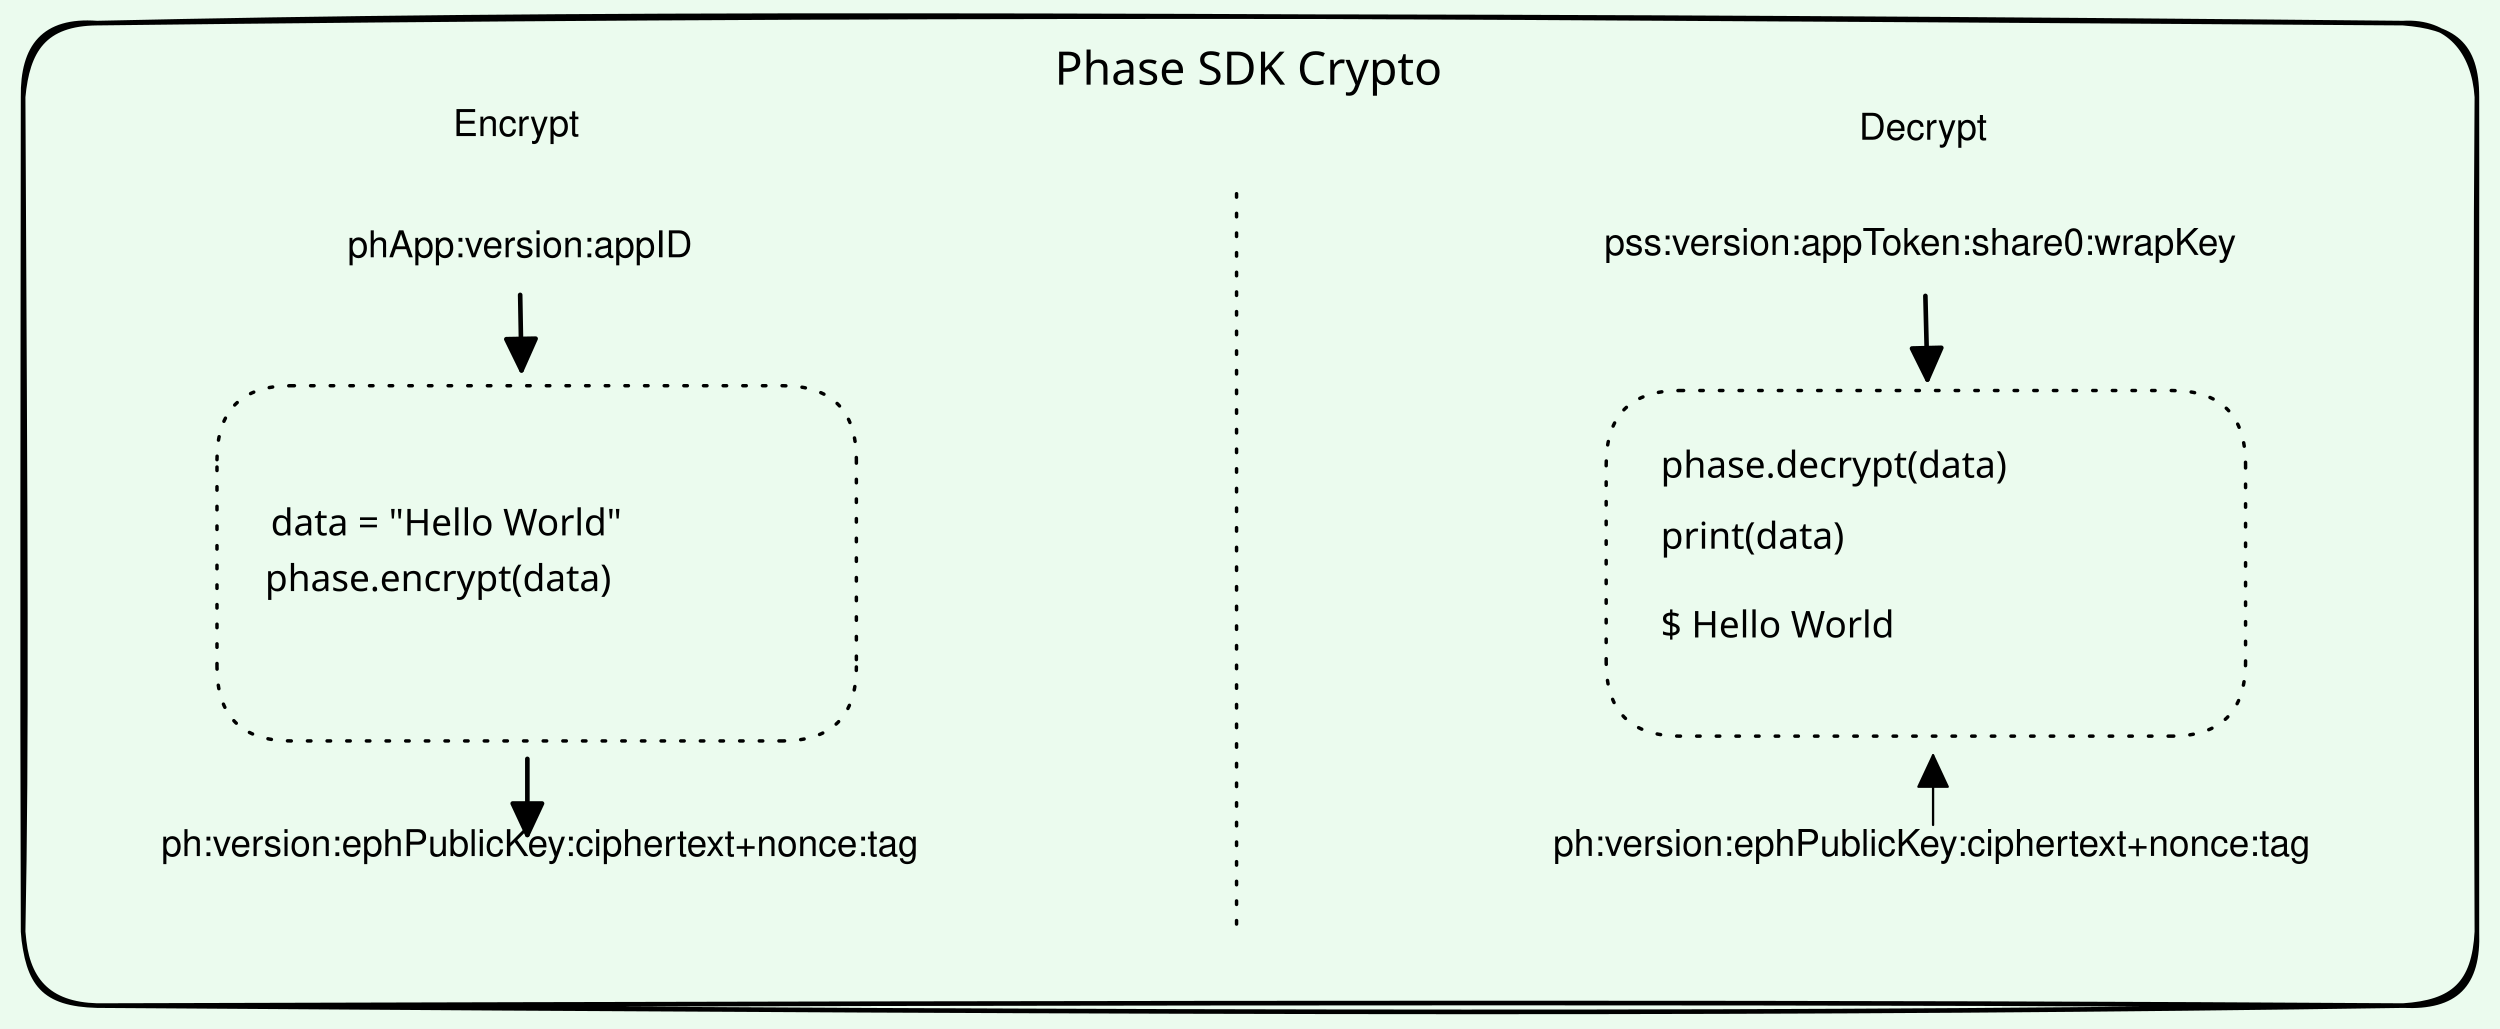
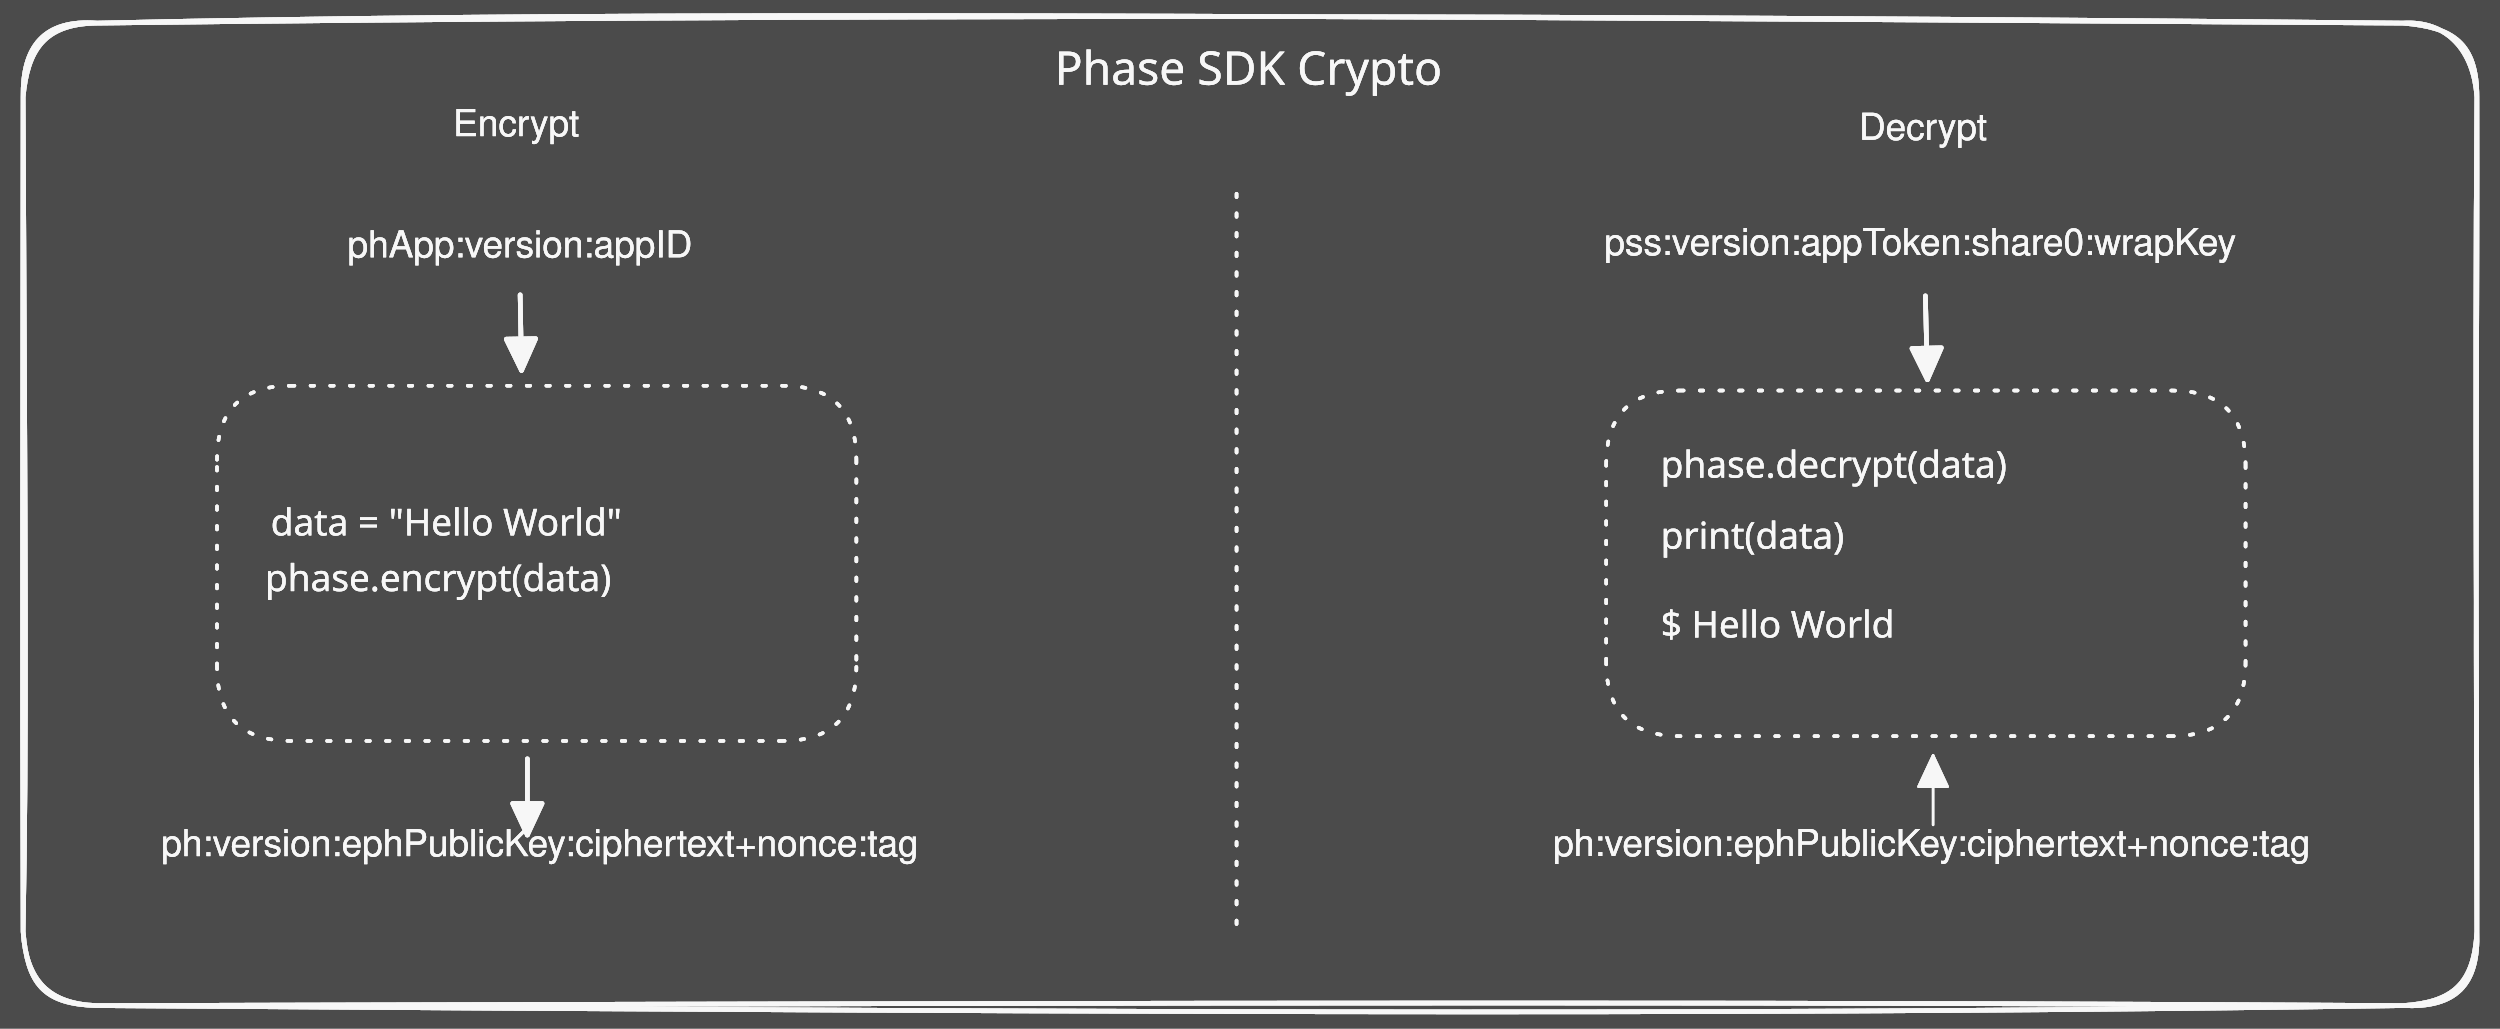
- <svg xmlns="http://www.w3.org/2000/svg" version="1.1" viewBox="0 0 1081.666 445.087" width="2163.333" height="890.174">
+ <svg xmlns="http://www.w3.org/2000/svg" version="1.1" viewBox="0 0 1081.666 445.087" width="2163.333" height="890.174" filter="invert(93%) hue-rotate(180deg)">
  <defs>
    <style class="style-fonts">
      @font-face {
        font-family: "Virgil";
        src: url("https://excalidraw.com/Virgil.woff2");
      }
      @font-face {
        font-family: "Cascadia";
        src: url("https://excalidraw.com/Cascadia.woff2");
      }
    </style>
  </defs>
-   <rect x="0" y="0" width="1081.666" height="445.087" fill="#ebfbee" />
+   <rect x="0" y="0" width="1081.666" height="445.087" fill="#ffffff" />
  <g stroke-linecap="round" transform="translate(10 10) rotate(0 530.8332 212.5436)">
    <path d="M32 0 M32 0 C231.88 -4.58, 431.67 -4.07, 1029.67 0 M32 0 C351.82 -3.88, 670.69 -3.61, 1029.67 0 M1029.67 0 C1049.05 -1.18, 1060.37 12.12, 1061.67 32 M1029.67 0 C1051.24 1.71, 1061.73 8.56, 1061.67 32 M1061.67 32 C1060.65 165.04, 1061.79 301.37, 1061.67 393.09 M1061.67 32 C1061.89 120.11, 1060.93 207.09, 1061.67 393.09 M1061.67 393.09 C1062.53 416.36, 1052.44 426.14, 1029.67 425.09 M1061.67 393.09 C1060.48 415.48, 1051.48 423.69, 1029.67 425.09 M1029.67 425.09 C779.42 428.86, 530.3 428.57, 32 425.09 M1029.67 425.09 C791.97 423.57, 555 423.63, 32 425.09 M32 425.09 C8.78 424.46, 1.96 415.81, 0 393.09 M32 425.09 C10.77 424.45, 1.32 413.92, 0 393.09 M0 393.09 C1.6 310.81, 0.96 228.66, 0 32 M0 393.09 C-0.4 273.46, -0.09 154.81, 0 32 M0 32 C1.89 11.81, 9.01 0.22, 32 0 M0 32 C-0.31 10.05, 8.98 -1.7, 32 0" stroke="#000000" stroke-width="2" fill="none" />
  </g>
  <g transform="translate(456.317 21.11222) rotate(0 90.68889 12.5)">
    <text x="0" y="0" font-family="Virgil, Segoe UI Emoji" font-size="20px" fill="#000000" text-anchor="start" style="white-space: pre;" direction="ltr" dominant-baseline="text-before-edge">Phase SDK Crypto</text>
  </g>
  <g transform="translate(694.1587 106.1751) rotate(0 136.6111 9.2)">
    <text x="0" y="0" font-family="Helvetica, Segoe UI Emoji" font-size="16px" fill="#000000" text-anchor="start" style="white-space: pre;" direction="ltr" dominant-baseline="text-before-edge">pss:version:appToken:share0:wrapKey</text>
  </g>
  <g transform="translate(150.3742 88.79064) rotate(0 74.54444 18.4)">
    <text x="0" y="0" font-family="Helvetica, Segoe UI Emoji" font-size="16px" fill="#000000" text-anchor="start" style="white-space: pre;" direction="ltr" dominant-baseline="text-before-edge" />
    <text x="0" y="18.4" font-family="Helvetica, Segoe UI Emoji" font-size="16px" fill="#000000" text-anchor="start" style="white-space: pre;" direction="ltr" dominant-baseline="text-before-edge">phApp:version:appID</text>
  </g>
  <g transform="translate(196.0662 54.72932) rotate(0 27.26667 9.2)">
    <text x="0" y="0" font-family="Helvetica, Segoe UI Emoji" font-size="16px" fill="#000000" text-anchor="start" style="white-space: pre;" direction="ltr" dominant-baseline="text-before-edge">Encrypt</text>
  </g>
  <g transform="translate(804.3339 56.32925) rotate(0 27.68889 9.2)">
    <text x="0" y="0" font-family="Helvetica, Segoe UI Emoji" font-size="16px" fill="#000000" text-anchor="start" style="white-space: pre;" direction="ltr" dominant-baseline="text-before-edge">Decrypt</text>
  </g>
  <g stroke-linecap="round">
    <g transform="translate(535.0179 83.80605) rotate(0 0 159.5067)">
      <path d="M0 0 C0 53.17, 0 265.84, 0 319.01" stroke="#000000" stroke-width="1.5" fill="none" stroke-dasharray="1.5 7" />
    </g>
  </g>
  <mask />
  <g stroke-linecap="round" transform="translate(93.88229 166.8824) rotate(0 138.3222 76.84565)">
    <path d="M32 0 M32 0 C85.07 0, 138.15 0, 244.64 0 M244.64 0 C265.98 0, 276.64 10.67, 276.64 32 M276.64 32 C276.64 64.97, 276.64 97.93, 276.64 121.69 M276.64 121.69 C276.64 143.02, 265.98 153.69, 244.64 153.69 M244.64 153.69 C165.02 153.69, 85.4 153.69, 32 153.69 M32 153.69 C10.67 153.69, 0 143.02, 0 121.69 M0 121.69 C0 99.86, 0 78.03, 0 32 M0 32 C0 10.67, 10.67 0, 32 0" stroke="#000000" stroke-width="1.5" fill="none" stroke-dasharray="1.5 7" />
  </g>
  <g transform="translate(69.79014 366.2657) rotate(0 163.7333 9.2)">
    <text x="0" y="0" font-family="Helvetica, Segoe UI Emoji" font-size="16px" fill="#000000" text-anchor="start" style="white-space: pre;" direction="ltr" dominant-baseline="text-before-edge">ph:version:ephPublicKey:ciphertext+nonce:tag</text>
  </g>
  <g stroke-linecap="round">
    <g transform="translate(225.0569 127.5972) rotate(0 0.2965086 16.31958)">
      <path d="M0 0 C0.1 5.44, 0.49 27.2, 0.59 32.64 M0 0 C0.1 5.44, 0.49 27.2, 0.59 32.64" stroke="#000000" stroke-width="2" fill="none" />
    </g>
    <g transform="translate(225.0569 127.5972) rotate(0 0.2965086 16.31958)">
      <path d="M0.59 32.64 L-5.99 19.16 L6.68 18.93 L0.59 32.64" stroke="none" stroke-width="0" fill="#000000" fill-rule="evenodd" />
      <path d="M0.59 32.64 C-1.32 28.71, -3.24 24.79, -5.99 19.16 M0.59 32.64 C-0.87 29.64, -2.33 26.65, -5.99 19.16 M-5.99 19.16 C-3.38 19.11, -0.76 19.07, 6.68 18.93 M-5.99 19.16 C-3.23 19.11, -0.47 19.06, 6.68 18.93 M6.68 18.93 C5.25 22.17, 3.81 25.4, 0.59 32.64 M6.68 18.93 C4.79 23.2, 2.89 27.46, 0.59 32.64 M0.59 32.64 C0.59 32.64, 0.59 32.64, 0.59 32.64 M0.59 32.64 C0.59 32.64, 0.59 32.64, 0.59 32.64" stroke="#000000" stroke-width="2" fill="none" />
    </g>
  </g>
  <mask />
  <g transform="translate(114.6514 243.3127) rotate(0 89.08889 9.6)">
    <text x="0" y="0" font-family="Cascadia, Segoe UI Emoji" font-size="16px" fill="#000000" text-anchor="start" style="white-space: pre;" direction="ltr" dominant-baseline="text-before-edge">phase.encrypt(data)</text>
  </g>
  <g transform="translate(117.1437 219.2206) rotate(0 93.77778 9.6)">
    <text x="0" y="0" font-family="Cascadia, Segoe UI Emoji" font-size="16px" fill="#000000" text-anchor="start" style="white-space: pre;" direction="ltr" dominant-baseline="text-before-edge">data = "Hello World"</text>
  </g>
  <g stroke-linecap="round">
    <g transform="translate(228.1695 328.3463) rotate(0 0 16.44834)">
      <path d="M0 0 C0 5.48, 0 27.41, 0 32.9 M0 0 C0 5.48, 0 27.41, 0 32.9" stroke="#000000" stroke-width="2" fill="none" />
    </g>
    <g transform="translate(228.1695 328.3463) rotate(0 0 16.44834)">
      <path d="M0 32.9 L-6.34 19.3 L6.34 19.3 L0 32.9" stroke="none" stroke-width="0" fill="#000000" fill-rule="evenodd" />
      <path d="M0 32.9 C-1.85 28.94, -3.69 24.98, -6.34 19.3 M0 32.9 C-1.41 29.88, -2.82 26.85, -6.34 19.3 M-6.34 19.3 C-3.72 19.3, -1.11 19.3, 6.34 19.3 M-6.34 19.3 C-3.58 19.3, -0.81 19.3, 6.34 19.3 M6.34 19.3 C4.84 22.51, 3.35 25.72, 0 32.9 M6.34 19.3 C4.37 23.53, 2.4 27.76, 0 32.9 M0 32.9 C0 32.9, 0 32.9, 0 32.9 M0 32.9 C0 32.9, 0 32.9, 0 32.9" stroke="#000000" stroke-width="2" fill="none" />
    </g>
  </g>
  <mask />
  <g stroke-linecap="round" transform="translate(694.9399 168.9593) rotate(0 138.3222 74.76874)">
    <path d="M32 0 M32 0 C85.07 0, 138.15 0, 244.64 0 M244.64 0 C265.98 0, 276.64 10.67, 276.64 32 M276.64 32 C276.64 63.44, 276.64 94.88, 276.64 117.54 M276.64 117.54 C276.64 138.87, 265.98 149.54, 244.64 149.54 M244.64 149.54 C165.02 149.54, 85.4 149.54, 32 149.54 M32 149.54 C10.67 149.54, 0 138.87, 0 117.54 M0 117.54 C0 96.72, 0 75.9, 0 32 M0 32 C0 10.67, 10.67 0, 32 0" stroke="#000000" stroke-width="1.5" fill="none" stroke-dasharray="1.5 7" />
  </g>
  <g transform="translate(672.021 366.2042) rotate(0 163.7333 9.2)">
    <text x="0" y="0" font-family="Helvetica, Segoe UI Emoji" font-size="16px" fill="#000000" text-anchor="start" style="white-space: pre;" direction="ltr" dominant-baseline="text-before-edge">ph:version:ephPublicKey:ciphertext+nonce:tag</text>
  </g>
  <g stroke-linecap="round">
    <g transform="translate(833.0484 128.0361) rotate(0 0.4432111 18.09492)">
      <path d="M0 0 C0.15 6.03, 0.74 30.16, 0.89 36.19 M0 0 C0.15 6.03, 0.74 30.16, 0.89 36.19" stroke="#000000" stroke-width="2" fill="none" />
    </g>
    <g transform="translate(833.0484 128.0361) rotate(0 0.4432111 18.09492)">
      <path d="M0.89 36.19 L-5.78 22.75 L6.89 22.44 L0.89 36.19" stroke="none" stroke-width="0" fill="#000000" fill-rule="evenodd" />
      <path d="M0.89 36.19 C-1.06 32.28, -3 28.36, -5.78 22.75 M0.89 36.19 C-0.6 33.2, -2.08 30.22, -5.78 22.75 M-5.78 22.75 C-3.17 22.69, -0.56 22.63, 6.89 22.44 M-5.78 22.75 C-3.02 22.69, -0.26 22.62, 6.89 22.44 M6.89 22.44 C5.47 25.69, 4.06 28.93, 0.89 36.19 M6.89 22.44 C5.02 26.72, 3.16 31, 0.89 36.19 M0.89 36.19 C0.89 36.19, 0.89 36.19, 0.89 36.19 M0.89 36.19 C0.89 36.19, 0.89 36.19, 0.89 36.19" stroke="#000000" stroke-width="2" fill="none" />
    </g>
  </g>
  <mask />
  <g stroke-linecap="round">
    <g transform="translate(836.3757 356.9196) rotate(0 0 -15.06441)">
      <path d="M0 0 C0 -5.02, 0 -25.11, 0 -30.13 M0 0 C0 -5.02, 0 -25.11, 0 -30.13" stroke="#000000" stroke-width="1" fill="none" />
    </g>
    <g transform="translate(836.3757 356.9196) rotate(0 0 -15.06441)">
      <path d="M0 -30.13 L6.34 -16.53 L-6.34 -16.53 L0 -30.13" stroke="none" stroke-width="0" fill="#000000" fill-rule="evenodd" />
      <path d="M0 -30.13 C1.32 -27.3, 2.64 -24.46, 6.34 -16.53 M0 -30.13 C1.5 -26.9, 3.01 -23.68, 6.34 -16.53 M6.34 -16.53 C2.36 -16.53, -1.63 -16.53, -6.34 -16.53 M6.34 -16.53 C1.66 -16.53, -3.02 -16.53, -6.34 -16.53 M-6.34 -16.53 C-4.39 -20.72, -2.43 -24.91, 0 -30.13 M-6.34 -16.53 C-4.28 -20.95, -2.22 -25.36, 0 -30.13 M0 -30.13 C0 -30.13, 0 -30.13, 0 -30.13 M0 -30.13 C0 -30.13, 0 -30.13, 0 -30.13" stroke="#000000" stroke-width="1" fill="none" />
    </g>
  </g>
  <mask />
  <g transform="translate(718.5322 194.2514) rotate(0 89.08889 9.6)">
    <text x="0" y="0" font-family="Cascadia, Segoe UI Emoji" font-size="16px" fill="#000000" text-anchor="start" style="white-space: pre;" direction="ltr" dominant-baseline="text-before-edge">phase.decrypt(data)</text>
  </g>
  <g transform="translate(718.5322 224.9897) rotate(0 60.95555 28.8)">
    <text x="0" y="0" font-family="Cascadia, Segoe UI Emoji" font-size="16px" fill="#000000" text-anchor="start" style="white-space: pre;" direction="ltr" dominant-baseline="text-before-edge">print(data)</text>
    <text x="0" y="19.2" font-family="Cascadia, Segoe UI Emoji" font-size="16px" fill="#000000" text-anchor="start" style="white-space: pre;" direction="ltr" dominant-baseline="text-before-edge" />
    <text x="0" y="38.4" font-family="Cascadia, Segoe UI Emoji" font-size="16px" fill="#000000" text-anchor="start" style="white-space: pre;" direction="ltr" dominant-baseline="text-before-edge">$ Hello World</text>
  </g>
</svg>
